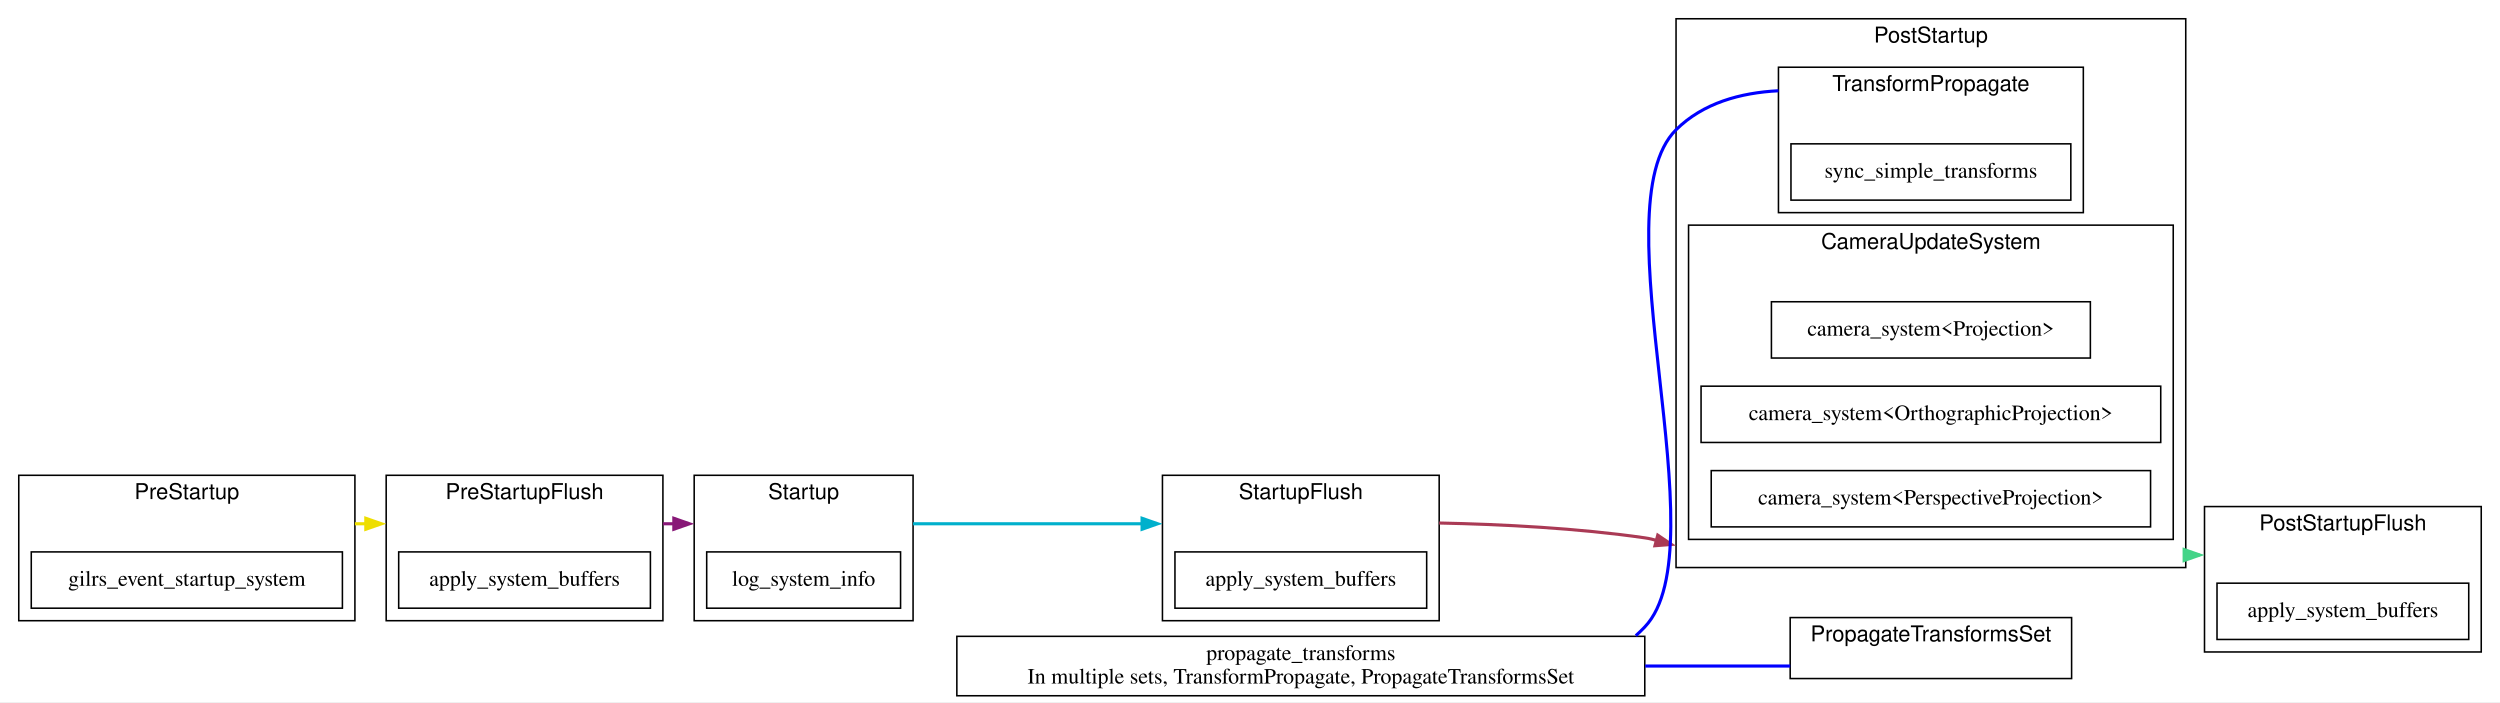
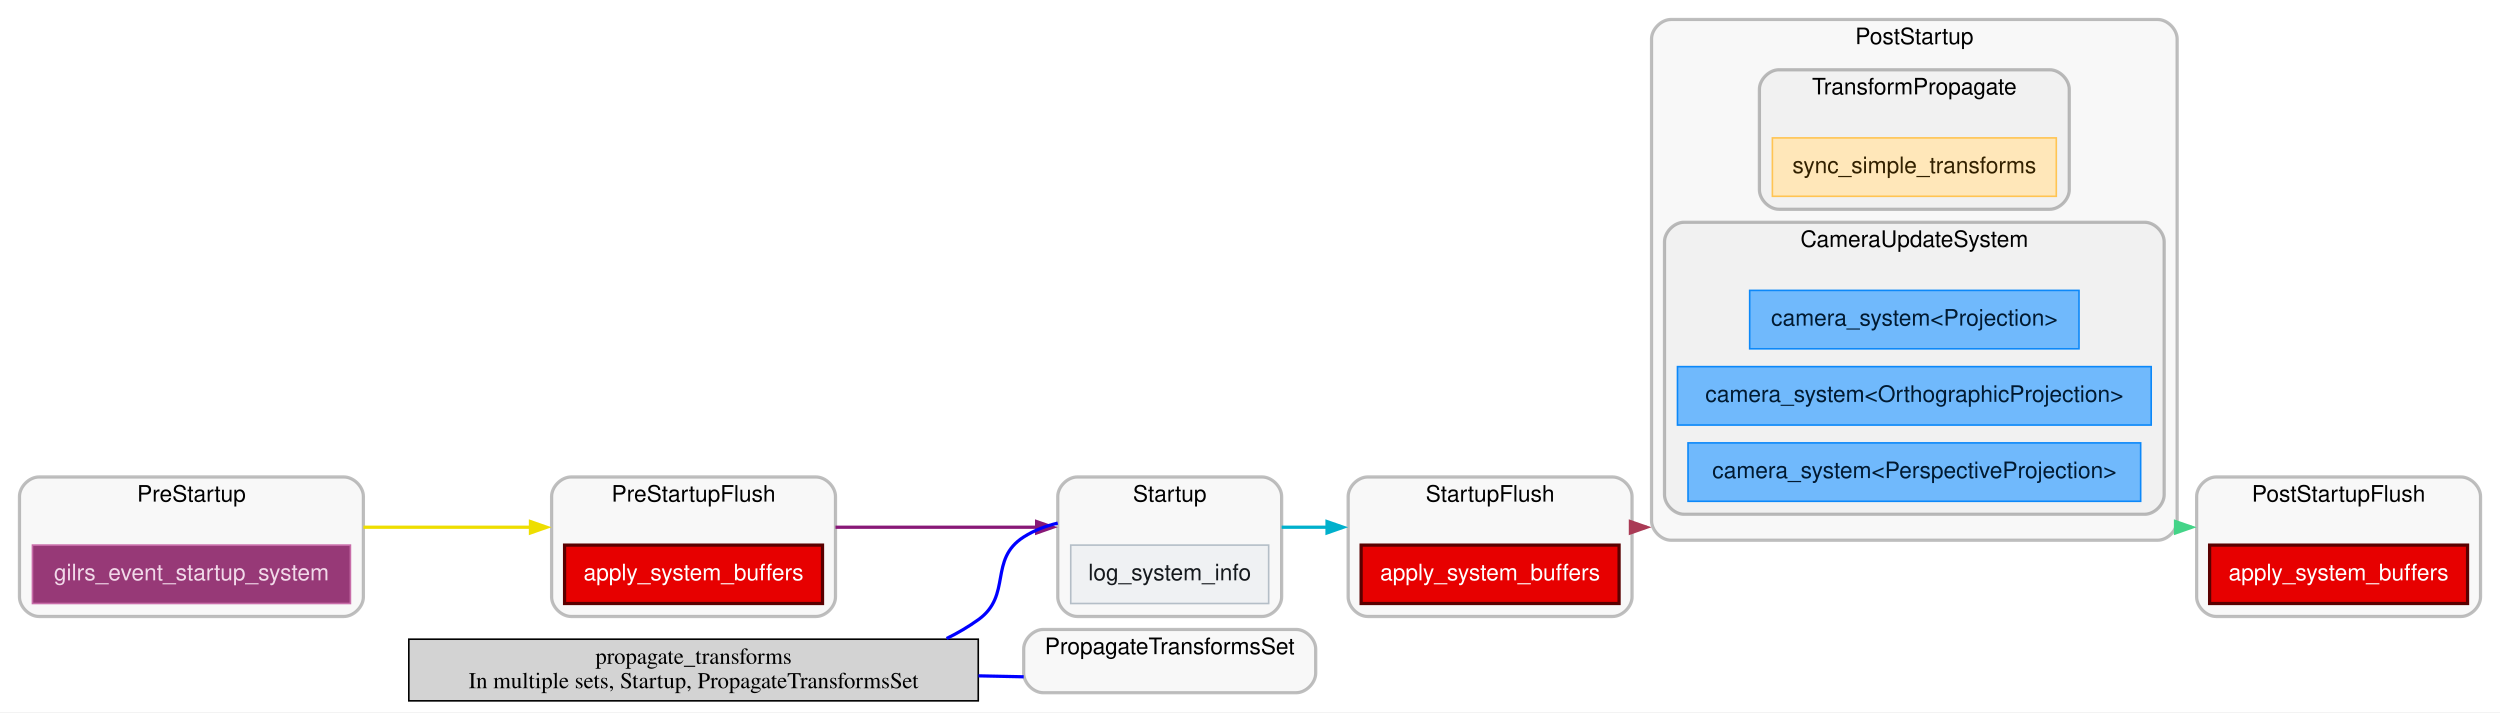
- <svg xmlns="http://www.w3.org/2000/svg" xmlns:xlink="http://www.w3.org/1999/xlink" width="1599pt" height="449pt" viewBox="0.00 0.00 1599.00 449.00">
-   <g id="graph0" class="graph" transform="scale(1 1) rotate(0) translate(4 445)">
-     <polygon fill="white" stroke="none" points="-4,4 -4,-445 1595,-445 1595,4 -4,4" />
+ <svg xmlns="http://www.w3.org/2000/svg" xmlns:xlink="http://www.w3.org/1999/xlink" width="1541pt" height="439pt" viewBox="0.00 0.00 1541.00 439.00">
+   <g id="graph0" class="graph" transform="scale(1 1) rotate(0) translate(4 435)">
+     <polygon fill="white" stroke="none" points="-4,4 -4,-435 1537,-435 1537,4 -4,4" />
    <g id="clust1" class="cluster">
      <g id="a_clust1">
        <a xlink:title="Startup">
-           <polygon fill="white" stroke="black" points="440,-48 440,-141 580,-141 580,-48 440,-48" />
-           <text text-anchor="middle" x="510" y="-125.8" font-family="Helvetica,sans-Serif" font-size="14.00">Startup</text>
+           <path fill="#000000" fill-opacity="0.031" stroke="#000000" stroke-width="2" stroke-opacity="0.251" d="M660,-55C660,-55 774,-55 774,-55 780,-55 786,-61 786,-67 786,-67 786,-129 786,-129 786,-135 780,-141 774,-141 774,-141 660,-141 660,-141 654,-141 648,-135 648,-129 648,-129 648,-67 648,-67 648,-61 654,-55 660,-55" />
+           <text text-anchor="middle" x="717" y="-125.8" font-family="Helvetica,sans-Serif" font-size="14.00">Startup</text>
        </a>
      </g>
    </g>
    <g id="clust2" class="cluster">
      <g id="a_clust2">
        <a xlink:title="PreStartupFlush">
-           <polygon fill="white" stroke="black" points="243,-48 243,-141 420,-141 420,-48 243,-48" />
-           <text text-anchor="middle" x="331.5" y="-125.8" font-family="Helvetica,sans-Serif" font-size="14.00">PreStartupFlush</text>
+           <path fill="#000000" fill-opacity="0.031" stroke="#000000" stroke-width="2" stroke-opacity="0.251" d="M348,-55C348,-55 499,-55 499,-55 505,-55 511,-61 511,-67 511,-67 511,-129 511,-129 511,-135 505,-141 499,-141 499,-141 348,-141 348,-141 342,-141 336,-135 336,-129 336,-129 336,-67 336,-67 336,-61 342,-55 348,-55" />
+           <text text-anchor="middle" x="423.5" y="-125.8" font-family="Helvetica,sans-Serif" font-size="14.00">PreStartupFlush</text>
        </a>
      </g>
    </g>
    <g id="clust3" class="cluster">
      <g id="a_clust3">
        <a xlink:title="StartupFlush">
-           <polygon fill="white" stroke="black" points="739.5,-48 739.5,-141 916.5,-141 916.5,-48 739.5,-48" />
-           <text text-anchor="middle" x="828" y="-125.8" font-family="Helvetica,sans-Serif" font-size="14.00">StartupFlush</text>
+           <path fill="#000000" fill-opacity="0.031" stroke="#000000" stroke-width="2" stroke-opacity="0.251" d="M839,-55C839,-55 990,-55 990,-55 996,-55 1002,-61 1002,-67 1002,-67 1002,-129 1002,-129 1002,-135 996,-141 990,-141 990,-141 839,-141 839,-141 833,-141 827,-135 827,-129 827,-129 827,-67 827,-67 827,-61 833,-55 839,-55" />
+           <text text-anchor="middle" x="914.5" y="-125.8" font-family="Helvetica,sans-Serif" font-size="14.00">StartupFlush</text>
        </a>
      </g>
    </g>
    <g id="clust4" class="cluster">
      <g id="a_clust4">
        <a xlink:title="PostStartupFlush">
-           <polygon fill="white" stroke="black" points="1406,-28 1406,-121 1583,-121 1583,-28 1406,-28" />
-           <text text-anchor="middle" x="1494.5" y="-105.8" font-family="Helvetica,sans-Serif" font-size="14.00">PostStartupFlush</text>
+           <path fill="#000000" fill-opacity="0.031" stroke="#000000" stroke-width="2" stroke-opacity="0.251" d="M1362,-55C1362,-55 1513,-55 1513,-55 1519,-55 1525,-61 1525,-67 1525,-67 1525,-129 1525,-129 1525,-135 1519,-141 1513,-141 1513,-141 1362,-141 1362,-141 1356,-141 1350,-135 1350,-129 1350,-129 1350,-67 1350,-67 1350,-61 1356,-55 1362,-55" />
+           <text text-anchor="middle" x="1437.5" y="-125.8" font-family="Helvetica,sans-Serif" font-size="14.00">PostStartupFlush</text>
        </a>
      </g>
    </g>
    <g id="clust5" class="cluster">
      <g id="a_clust5">
        <a xlink:title="PreStartup">
-           <polygon fill="white" stroke="black" points="8,-48 8,-141 223,-141 223,-48 8,-48" />
-           <text text-anchor="middle" x="115.5" y="-125.8" font-family="Helvetica,sans-Serif" font-size="14.00">PreStartup</text>
+           <path fill="#000000" fill-opacity="0.031" stroke="#000000" stroke-width="2" stroke-opacity="0.251" d="M20,-55C20,-55 208,-55 208,-55 214,-55 220,-61 220,-67 220,-67 220,-129 220,-129 220,-135 214,-141 208,-141 208,-141 20,-141 20,-141 14,-141 8,-135 8,-129 8,-129 8,-67 8,-67 8,-61 14,-55 20,-55" />
+           <text text-anchor="middle" x="114" y="-125.8" font-family="Helvetica,sans-Serif" font-size="14.00">PreStartup</text>
        </a>
      </g>
    </g>
    <g id="clust6" class="cluster">
      <g id="a_clust6">
        <a xlink:title="PostStartup">
-           <polygon fill="white" stroke="black" points="1068,-82 1068,-433 1394,-433 1394,-82 1068,-82" />
-           <text text-anchor="middle" x="1231" y="-417.8" font-family="Helvetica,sans-Serif" font-size="14.00">PostStartup</text>
+           <path fill="#000000" fill-opacity="0.031" stroke="#000000" stroke-width="2" stroke-opacity="0.251" d="M1026,-102C1026,-102 1326,-102 1326,-102 1332,-102 1338,-108 1338,-114 1338,-114 1338,-411 1338,-411 1338,-417 1332,-423 1326,-423 1326,-423 1026,-423 1026,-423 1020,-423 1014,-417 1014,-411 1014,-411 1014,-114 1014,-114 1014,-108 1020,-102 1026,-102" />
+           <text text-anchor="middle" x="1176" y="-407.8" font-family="Helvetica,sans-Serif" font-size="14.00">PostStartup</text>
        </a>
      </g>
    </g>
    <g id="clust7" class="cluster">
      <g id="a_clust7">
        <a xlink:title="TransformPropagate">
-           <polygon fill="white" stroke="black" points="1133.5,-309 1133.5,-402 1328.5,-402 1328.5,-309 1133.5,-309" />
-           <text text-anchor="middle" x="1231" y="-386.8" font-family="Helvetica,sans-Serif" font-size="14.00">TransformPropagate</text>
+           <path fill="#000000" fill-opacity="0.031" stroke="#000000" stroke-width="2" stroke-opacity="0.251" d="M1092.5,-306C1092.5,-306 1259.5,-306 1259.5,-306 1265.5,-306 1271.5,-312 1271.5,-318 1271.5,-318 1271.5,-380 1271.5,-380 1271.5,-386 1265.5,-392 1259.5,-392 1259.5,-392 1092.5,-392 1092.5,-392 1086.5,-392 1080.5,-386 1080.5,-380 1080.5,-380 1080.5,-318 1080.5,-318 1080.5,-312 1086.5,-306 1092.5,-306" />
+           <text text-anchor="middle" x="1176" y="-376.8" font-family="Helvetica,sans-Serif" font-size="14.00">TransformPropagate</text>
        </a>
      </g>
    </g>
    <g id="clust8" class="cluster">
      <g id="a_clust8">
        <a xlink:title="CameraUpdateSystem">
-           <polygon fill="white" stroke="black" points="1076,-100 1076,-301 1386,-301 1386,-100 1076,-100" />
-           <text text-anchor="middle" x="1231" y="-285.8" font-family="Helvetica,sans-Serif" font-size="14.00">CameraUpdateSystem</text>
+           <path fill="#000000" fill-opacity="0.031" stroke="#000000" stroke-width="2" stroke-opacity="0.251" d="M1034,-118C1034,-118 1318,-118 1318,-118 1324,-118 1330,-124 1330,-130 1330,-130 1330,-286 1330,-286 1330,-292 1324,-298 1318,-298 1318,-298 1034,-298 1034,-298 1028,-298 1022,-292 1022,-286 1022,-286 1022,-130 1022,-130 1022,-124 1028,-118 1034,-118" />
+           <text text-anchor="middle" x="1176" y="-282.8" font-family="Helvetica,sans-Serif" font-size="14.00">CameraUpdateSystem</text>
        </a>
      </g>
    </g>
    <g id="clust9" class="cluster">
      <g id="a_clust9">
        <a xlink:title="PropagateTransformsSet">
-           <polygon fill="white" stroke="black" points="1141,-11 1141,-50 1321,-50 1321,-11 1141,-11" />
-           <text text-anchor="middle" x="1231" y="-34.8" font-family="Helvetica,sans-Serif" font-size="14.00">PropagateTransformsSet</text>
+           <path fill="#000000" fill-opacity="0.031" stroke="#000000" stroke-width="2" stroke-opacity="0.251" d="M639,-8C639,-8 795,-8 795,-8 801,-8 807,-14 807,-20 807,-20 807,-35 807,-35 807,-41 801,-47 795,-47 795,-47 639,-47 639,-47 633,-47 627,-41 627,-35 627,-35 627,-20 627,-20 627,-14 633,-8 639,-8" />
+           <text text-anchor="middle" x="717" y="-31.8" font-family="Helvetica,sans-Serif" font-size="14.00">PropagateTransformsSet</text>
        </a>
      </g>
    </g>
    <g id="edge5" class="edge">
      <g id="a_edge5">
        <a xlink:title="Startup → StartupFlush">
-           <path fill="none" stroke="#00b0cc" stroke-width="2" d="M580,-110C622.89,-110 678.78,-110 726.54,-110" />
-           <polygon fill="#00b0cc" stroke="#00b0cc" stroke-width="2" points="726.47,-113.5 736.47,-110 726.47,-106.5 726.47,-113.5" />
+           <path fill="none" stroke="#00b0cc" stroke-width="2" d="M786,-110C795.12,-110 804.62,-110 814.15,-110" />
+           <polygon fill="#00b0cc" stroke="#00b0cc" stroke-width="2" points="813.98,-113.5 823.98,-110 813.98,-106.5 813.98,-113.5" />
        </a>
      </g>
    </g>
    <g id="node2" class="node">
      <g id="a_node2">
        <a xlink:title="bevy_diagnostic::system_information_diagnostics_plugin::internal::log_system_info">
-           <polygon fill="white" stroke="black" points="572,-92 448,-92 448,-56 572,-56 572,-92" />
-           <text text-anchor="middle" x="510" y="-70.3" font-family="Times,serif" font-size="14.00">log_system_info</text>
+           <polygon fill="#eff1f3" stroke="#b4bec7" points="778,-99 656,-99 656,-63 778,-63 778,-99" />
+           <text text-anchor="middle" x="717" y="-77.3" font-family="Helvetica,sans-Serif" font-size="14.00" fill="#15191d">log_system_info</text>
        </a>
      </g>
    </g>
    <g id="edge4" class="edge">
      <g id="a_edge4">
        <a xlink:title="PreStartupFlush → Startup">
-           <path fill="none" stroke="#881877" stroke-width="2" d="M420,-110C422.39,-110 424.78,-110 427.16,-110" />
-           <polygon fill="#881877" stroke="#881877" stroke-width="2" points="426.98,-113.5 436.98,-110 426.98,-106.5 426.98,-113.5" />
+           <path fill="none" stroke="#881877" stroke-width="2" d="M511,-110C550.32,-110 596.58,-110 635.19,-110" />
+           <polygon fill="#881877" stroke="#881877" stroke-width="2" points="634.97,-113.5 644.97,-110 634.97,-106.5 634.97,-113.5" />
        </a>
      </g>
    </g>
    <g id="node4" class="node">
      <g id="a_node4">
        <a xlink:title="bevy_ecs::schedule::executor::apply_system_buffers">
-           <polygon fill="white" stroke="black" points="412,-92 251,-92 251,-56 412,-56 412,-92" />
-           <text text-anchor="middle" x="331.5" y="-70.3" font-family="Times,serif" font-size="14.00">apply_system_buffers</text>
+           <polygon fill="#e70000" stroke="#5a0000" stroke-width="2" points="503,-99 344,-99 344,-63 503,-63 503,-99" />
+           <text text-anchor="middle" x="423.5" y="-77.3" font-family="Helvetica,sans-Serif" font-size="14.00" fill="#ffffff">apply_system_buffers</text>
        </a>
      </g>
    </g>
    <g id="edge6" class="edge">
      <g id="a_edge6">
        <a xlink:title="StartupFlush → PostStartup">
-           <path fill="none" stroke="#aa3a55" stroke-width="2" d="M916.5,-110.48C956.73,-109.66 1004.97,-107.2 1048,-101 1051.26,-100.53 1053.59,-99.92 1055.65,-99.27" />
-           <polygon fill="#aa3a55" stroke="#aa3a55" stroke-width="2" points="1056.3,-102.72 1065.07,-96.77 1054.51,-95.95 1056.3,-102.72" />
+           <path fill="none" stroke="#aa3a55" stroke-width="2" d="M1002,-110C1005,-110 1008,-110 1011,-110" />
+           <polygon fill="#aa3a55" stroke="#aa3a55" stroke-width="2" points="1000.98,-113.5 1010.98,-110 1000.98,-106.5 1000.98,-113.5" />
        </a>
      </g>
    </g>
    <g id="node6" class="node">
      <g id="a_node6">
        <a xlink:title="bevy_ecs::schedule::executor::apply_system_buffers">
-           <polygon fill="white" stroke="black" points="908.5,-92 747.5,-92 747.5,-56 908.5,-56 908.5,-92" />
-           <text text-anchor="middle" x="828" y="-70.3" font-family="Times,serif" font-size="14.00">apply_system_buffers</text>
+           <polygon fill="#e70000" stroke="#5a0000" stroke-width="2" points="994,-99 835,-99 835,-63 994,-63 994,-99" />
+           <text text-anchor="middle" x="914.5" y="-77.3" font-family="Helvetica,sans-Serif" font-size="14.00" fill="#ffffff">apply_system_buffers</text>
        </a>
      </g>
    </g>
    <g id="node8" class="node">
      <g id="a_node8">
        <a xlink:title="bevy_ecs::schedule::executor::apply_system_buffers">
-           <polygon fill="white" stroke="black" points="1575,-72 1414,-72 1414,-36 1575,-36 1575,-72" />
-           <text text-anchor="middle" x="1494.5" y="-50.3" font-family="Times,serif" font-size="14.00">apply_system_buffers</text>
+           <polygon fill="#e70000" stroke="#5a0000" stroke-width="2" points="1517,-99 1358,-99 1358,-63 1517,-63 1517,-99" />
+           <text text-anchor="middle" x="1437.5" y="-77.3" font-family="Helvetica,sans-Serif" font-size="14.00" fill="#ffffff">apply_system_buffers</text>
        </a>
      </g>
    </g>
    <g id="edge3" class="edge">
      <g id="a_edge3">
        <a xlink:title="PreStartup → PreStartupFlush">
-           <path fill="none" stroke="#eede00" stroke-width="2" d="M223,-110C225.36,-110 227.73,-110 230.1,-110" />
-           <polygon fill="#eede00" stroke="#eede00" stroke-width="2" points="229.97,-113.5 239.97,-110 229.97,-106.5 229.97,-113.5" />
+           <path fill="none" stroke="#eede00" stroke-width="2" d="M220,-110C253.37,-110 290.17,-110 323.13,-110" />
+           <polygon fill="#eede00" stroke="#eede00" stroke-width="2" points="322.98,-113.5 332.98,-110 322.97,-106.5 322.98,-113.5" />
        </a>
      </g>
    </g>
    <g id="node10" class="node">
      <g id="a_node10">
        <a xlink:title="bevy_gilrs::gilrs_system::gilrs_event_startup_system">
-           <polygon fill="white" stroke="black" points="215,-92 16,-92 16,-56 215,-56 215,-92" />
-           <text text-anchor="middle" x="115.5" y="-70.3" font-family="Times,serif" font-size="14.00">gilrs_event_startup_system</text>
+           <polygon fill="#973977" stroke="#c86da9" points="212,-99 16,-99 16,-63 212,-63 212,-99" />
+           <text text-anchor="middle" x="114" y="-77.3" font-family="Helvetica,sans-Serif" font-size="14.00" fill="#f1d9e9">gilrs_event_startup_system</text>
        </a>
      </g>
    </g>
    <g id="edge7" class="edge">
      <g id="a_edge7">
        <a xlink:title="PostStartup → PostStartupFlush">
-           <path fill="none" stroke="#44d488" stroke-width="2" d="M1394,-90C1397,-90 1400,-90 1403,-90" />
-           <polygon fill="#44d488" stroke="#44d488" stroke-width="2" points="1392.98,-93.5 1402.98,-90 1392.98,-86.5 1392.98,-93.5" />
+           <path fill="none" stroke="#44d488" stroke-width="2" d="M1338,-110C1341,-110 1344,-110 1347,-110" />
+           <polygon fill="#44d488" stroke="#44d488" stroke-width="2" points="1336.98,-113.5 1346.98,-110 1336.98,-106.5 1336.98,-113.5" />
        </a>
      </g>
    </g>
    <g id="node13" class="node">
      <g id="a_node13">
        <a xlink:title="bevy_transform::systems::sync_simple_transforms">
-           <polygon fill="white" stroke="black" points="1320.5,-353 1141.5,-353 1141.5,-317 1320.5,-317 1320.5,-353" />
-           <text text-anchor="middle" x="1231" y="-331.3" font-family="Times,serif" font-size="14.00">sync_simple_transforms</text>
+           <polygon fill="#ffe7b9" stroke="#ffc453" points="1263.5,-350 1088.5,-350 1088.5,-314 1263.5,-314 1263.5,-350" />
+           <text text-anchor="middle" x="1176" y="-328.3" font-family="Helvetica,sans-Serif" font-size="14.00" fill="#322100">sync_simple_transforms</text>
        </a>
      </g>
    </g>
    <g id="node15" class="node">
      <g id="a_node15">
        <a xlink:title="bevy_render::camera::camera::camera_system&lt;bevy_render::camera::projection::Projection&gt;">
-           <polygon fill="white" stroke="black" points="1333,-252 1129,-252 1129,-216 1333,-216 1333,-252" />
-           <text text-anchor="middle" x="1231" y="-230.3" font-family="Times,serif" font-size="14.00">camera_system&lt;Projection&gt;</text>
+           <polygon fill="#70b9fc" stroke="#0c88f9" points="1277.5,-256 1074.5,-256 1074.5,-220 1277.5,-220 1277.5,-256" />
+           <text text-anchor="middle" x="1176" y="-234.3" font-family="Helvetica,sans-Serif" font-size="14.00" fill="#011a31">camera_system&lt;Projection&gt;</text>
        </a>
      </g>
    </g>
    <g id="node16" class="node">
      <g id="a_node16">
        <a xlink:title="bevy_render::camera::camera::camera_system&lt;bevy_render::camera::projection::OrthographicProjection&gt;">
-           <polygon fill="white" stroke="black" points="1378,-198 1084,-198 1084,-162 1378,-162 1378,-198" />
-           <text text-anchor="middle" x="1231" y="-176.3" font-family="Times,serif" font-size="14.00">camera_system&lt;OrthographicProjection&gt;</text>
+           <polygon fill="#70b9fc" stroke="#0c88f9" points="1322,-209 1030,-209 1030,-173 1322,-173 1322,-209" />
+           <text text-anchor="middle" x="1176" y="-187.3" font-family="Helvetica,sans-Serif" font-size="14.00" fill="#011a31">camera_system&lt;OrthographicProjection&gt;</text>
        </a>
      </g>
    </g>
    <g id="node17" class="node">
      <g id="a_node17">
        <a xlink:title="bevy_render::camera::camera::camera_system&lt;bevy_render::camera::projection::PerspectiveProjection&gt;">
-           <polygon fill="white" stroke="black" points="1371.5,-144 1090.5,-144 1090.5,-108 1371.5,-108 1371.5,-144" />
-           <text text-anchor="middle" x="1231" y="-122.3" font-family="Times,serif" font-size="14.00">camera_system&lt;PerspectiveProjection&gt;</text>
+           <polygon fill="#70b9fc" stroke="#0c88f9" points="1315.5,-162 1036.5,-162 1036.5,-126 1315.5,-126 1315.5,-162" />
+           <text text-anchor="middle" x="1176" y="-140.3" font-family="Helvetica,sans-Serif" font-size="14.00" fill="#011a31">camera_system&lt;PerspectiveProjection&gt;</text>
        </a>
      </g>
    </g>
    <g id="node19" class="node">
      <g id="a_node19">
        <a xlink:title="bevy_transform::systems::propagate_transforms">
-           <polygon fill="white" stroke="black" points="1048,-38 608,-38 608,0 1048,0 1048,-38" />
-           <text text-anchor="middle" x="828" y="-22.8" font-family="Times,serif" font-size="14.00">propagate_transforms</text>
-           <text text-anchor="middle" x="828" y="-7.8" font-family="Times,serif" font-size="14.00">In multiple sets, TransformPropagate, PropagateTransformsSet</text>
+           <polygon fill="lightgrey" stroke="black" points="599,-41 248,-41 248,-3 599,-3 599,-41" />
+           <text text-anchor="middle" x="423.5" y="-25.8" font-family="Times,serif" font-size="14.00">propagate_transforms</text>
+           <text text-anchor="middle" x="423.5" y="-10.8" font-family="Times,serif" font-size="14.00">In multiple sets, Startup, PropagateTransformsSet</text>
        </a>
      </g>
    </g>
    <g id="edge1" class="edge">
-       <path fill="none" stroke="blue" stroke-width="2" d="M1042.28,-38.43C1044.25,-40.2 1046.15,-42.06 1048,-44 1096.78,-95.32 1017.75,-312.12 1068,-362 1085.24,-379.11 1109.25,-385.72 1133.5,-386.95" />
+       <path fill="none" stroke="blue" stroke-width="2" d="M579.48,-41.42C586.32,-44.77 592.87,-48.61 599,-53 620.01,-68.07 605.2,-90.09 627,-104 633.37,-108.07 640.56,-110.8 648,-112.56" />
    </g>
    <g id="edge2" class="edge">
-       <path fill="none" stroke="blue" stroke-width="2" d="M1048.27,-19C1081.04,-19 1113.13,-19 1141,-19" />
+       <path fill="none" stroke="blue" stroke-width="2" d="M599.12,-18.41C608.64,-18.21 617.99,-18.02 627,-17.83" />
    </g>
  </g>
</svg>
